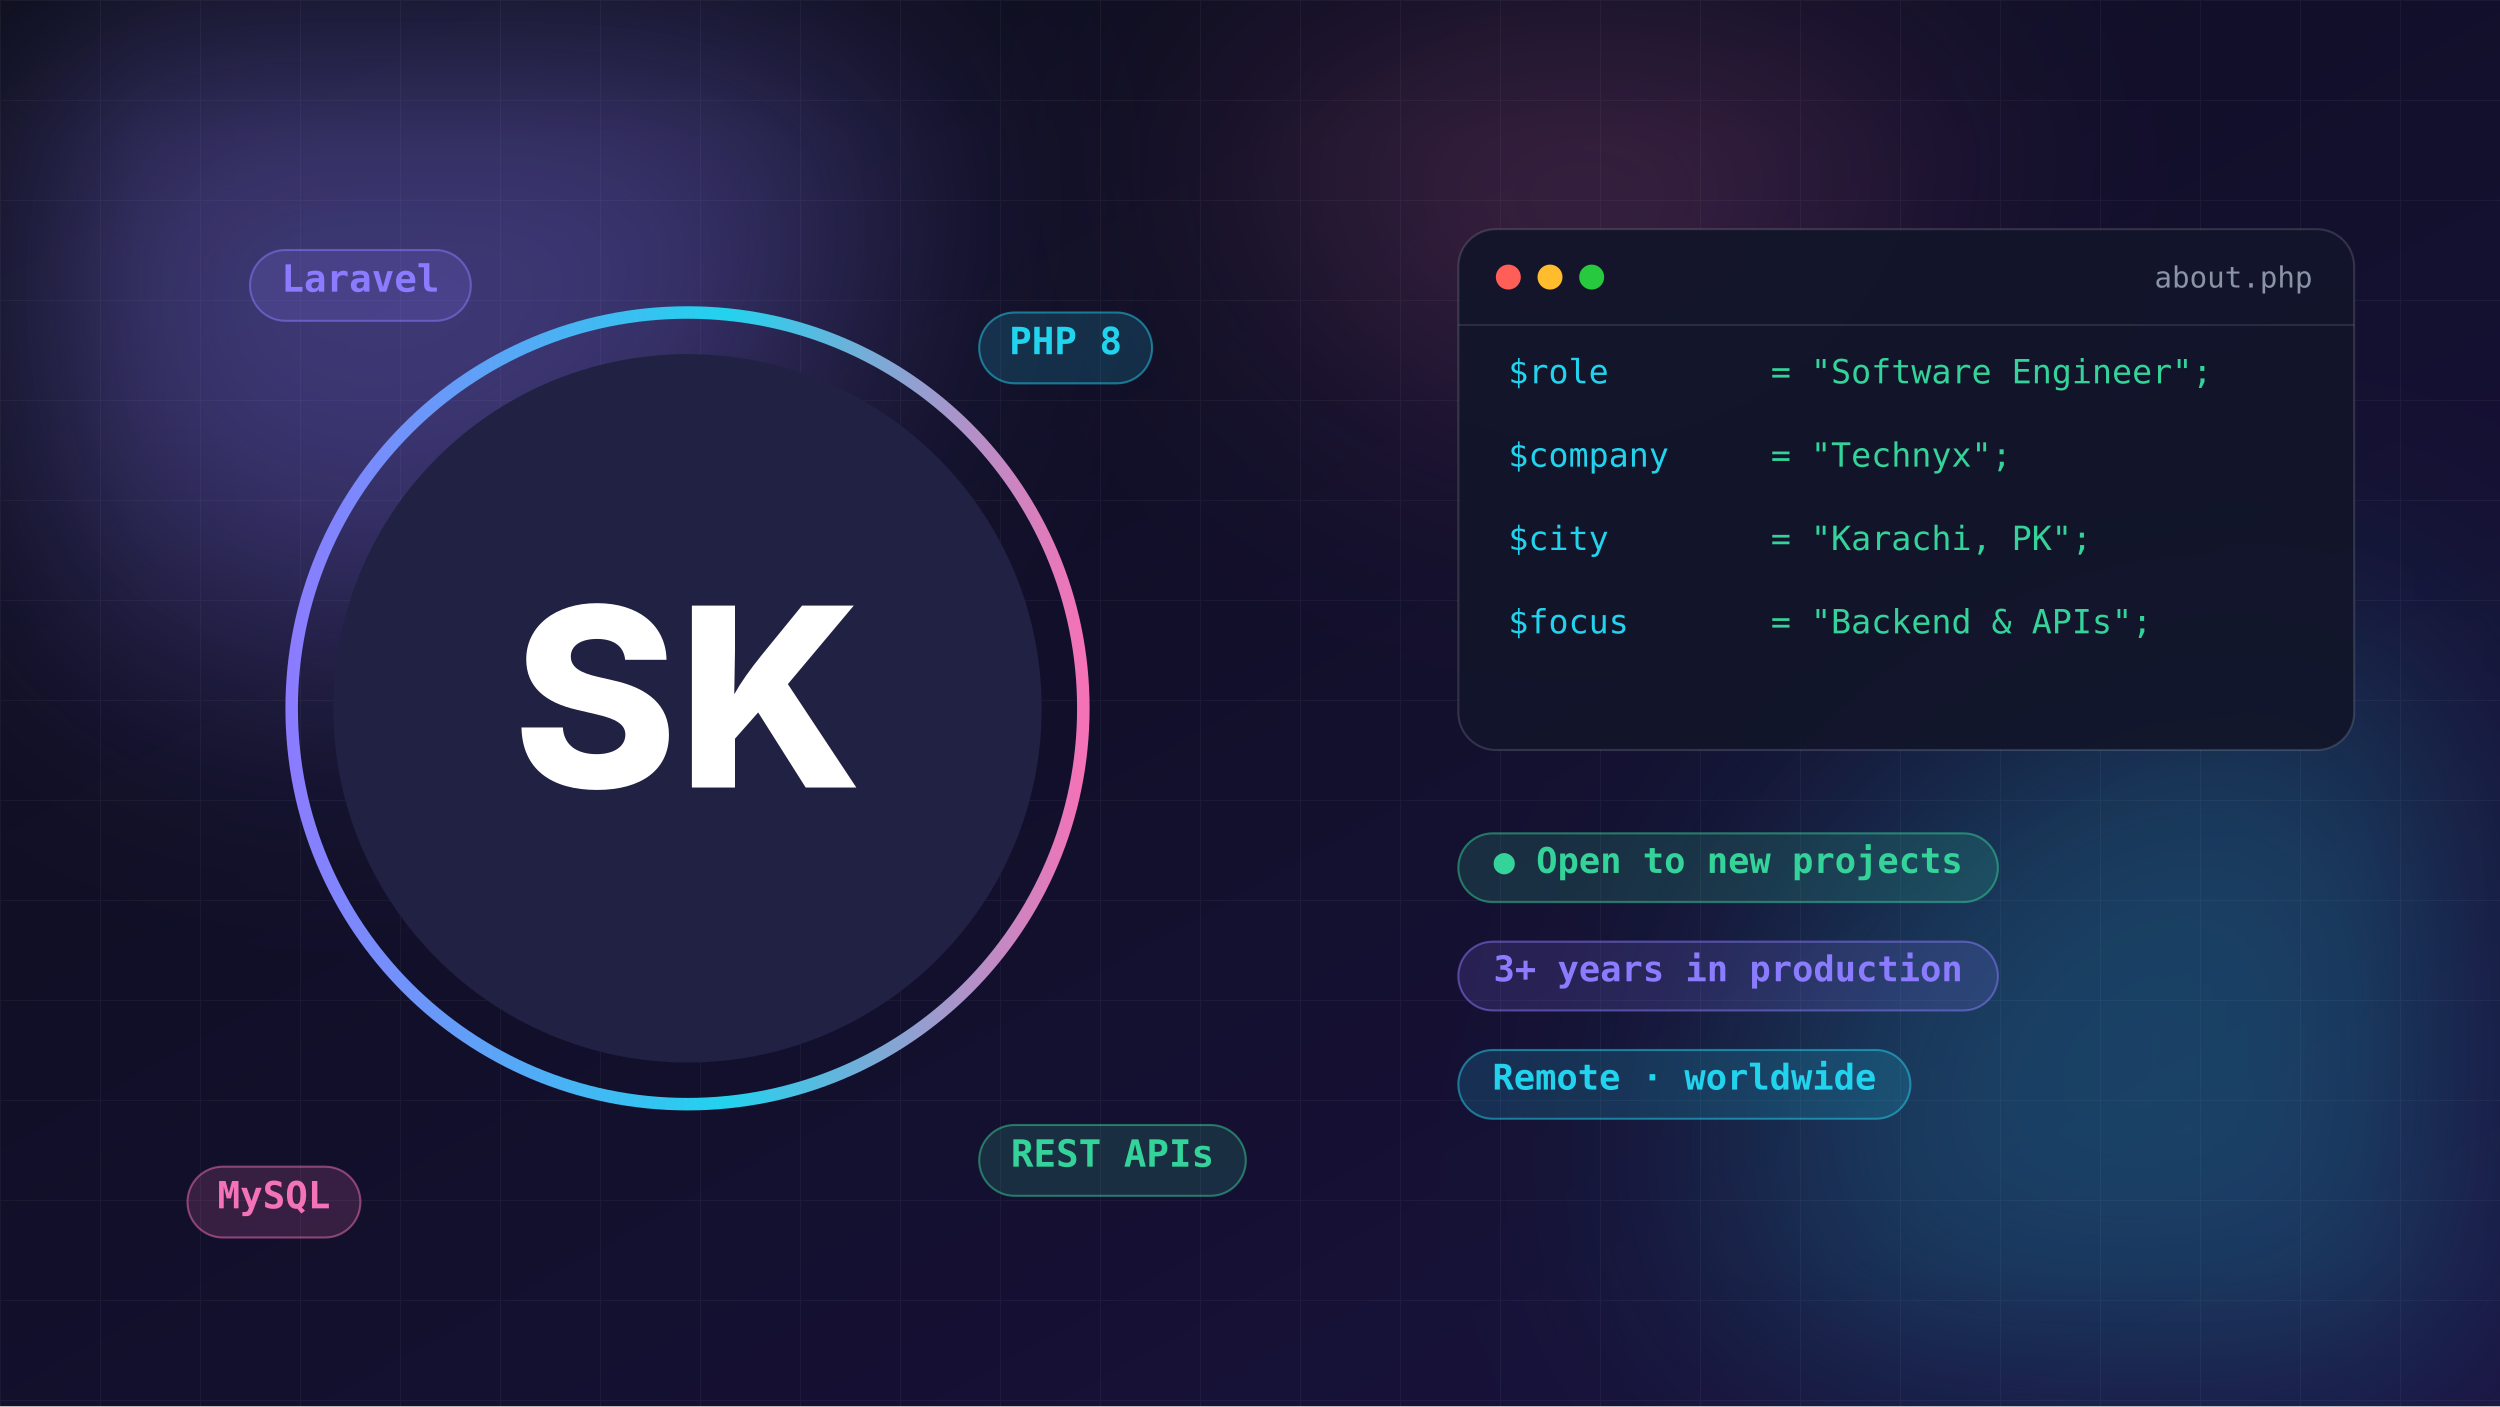
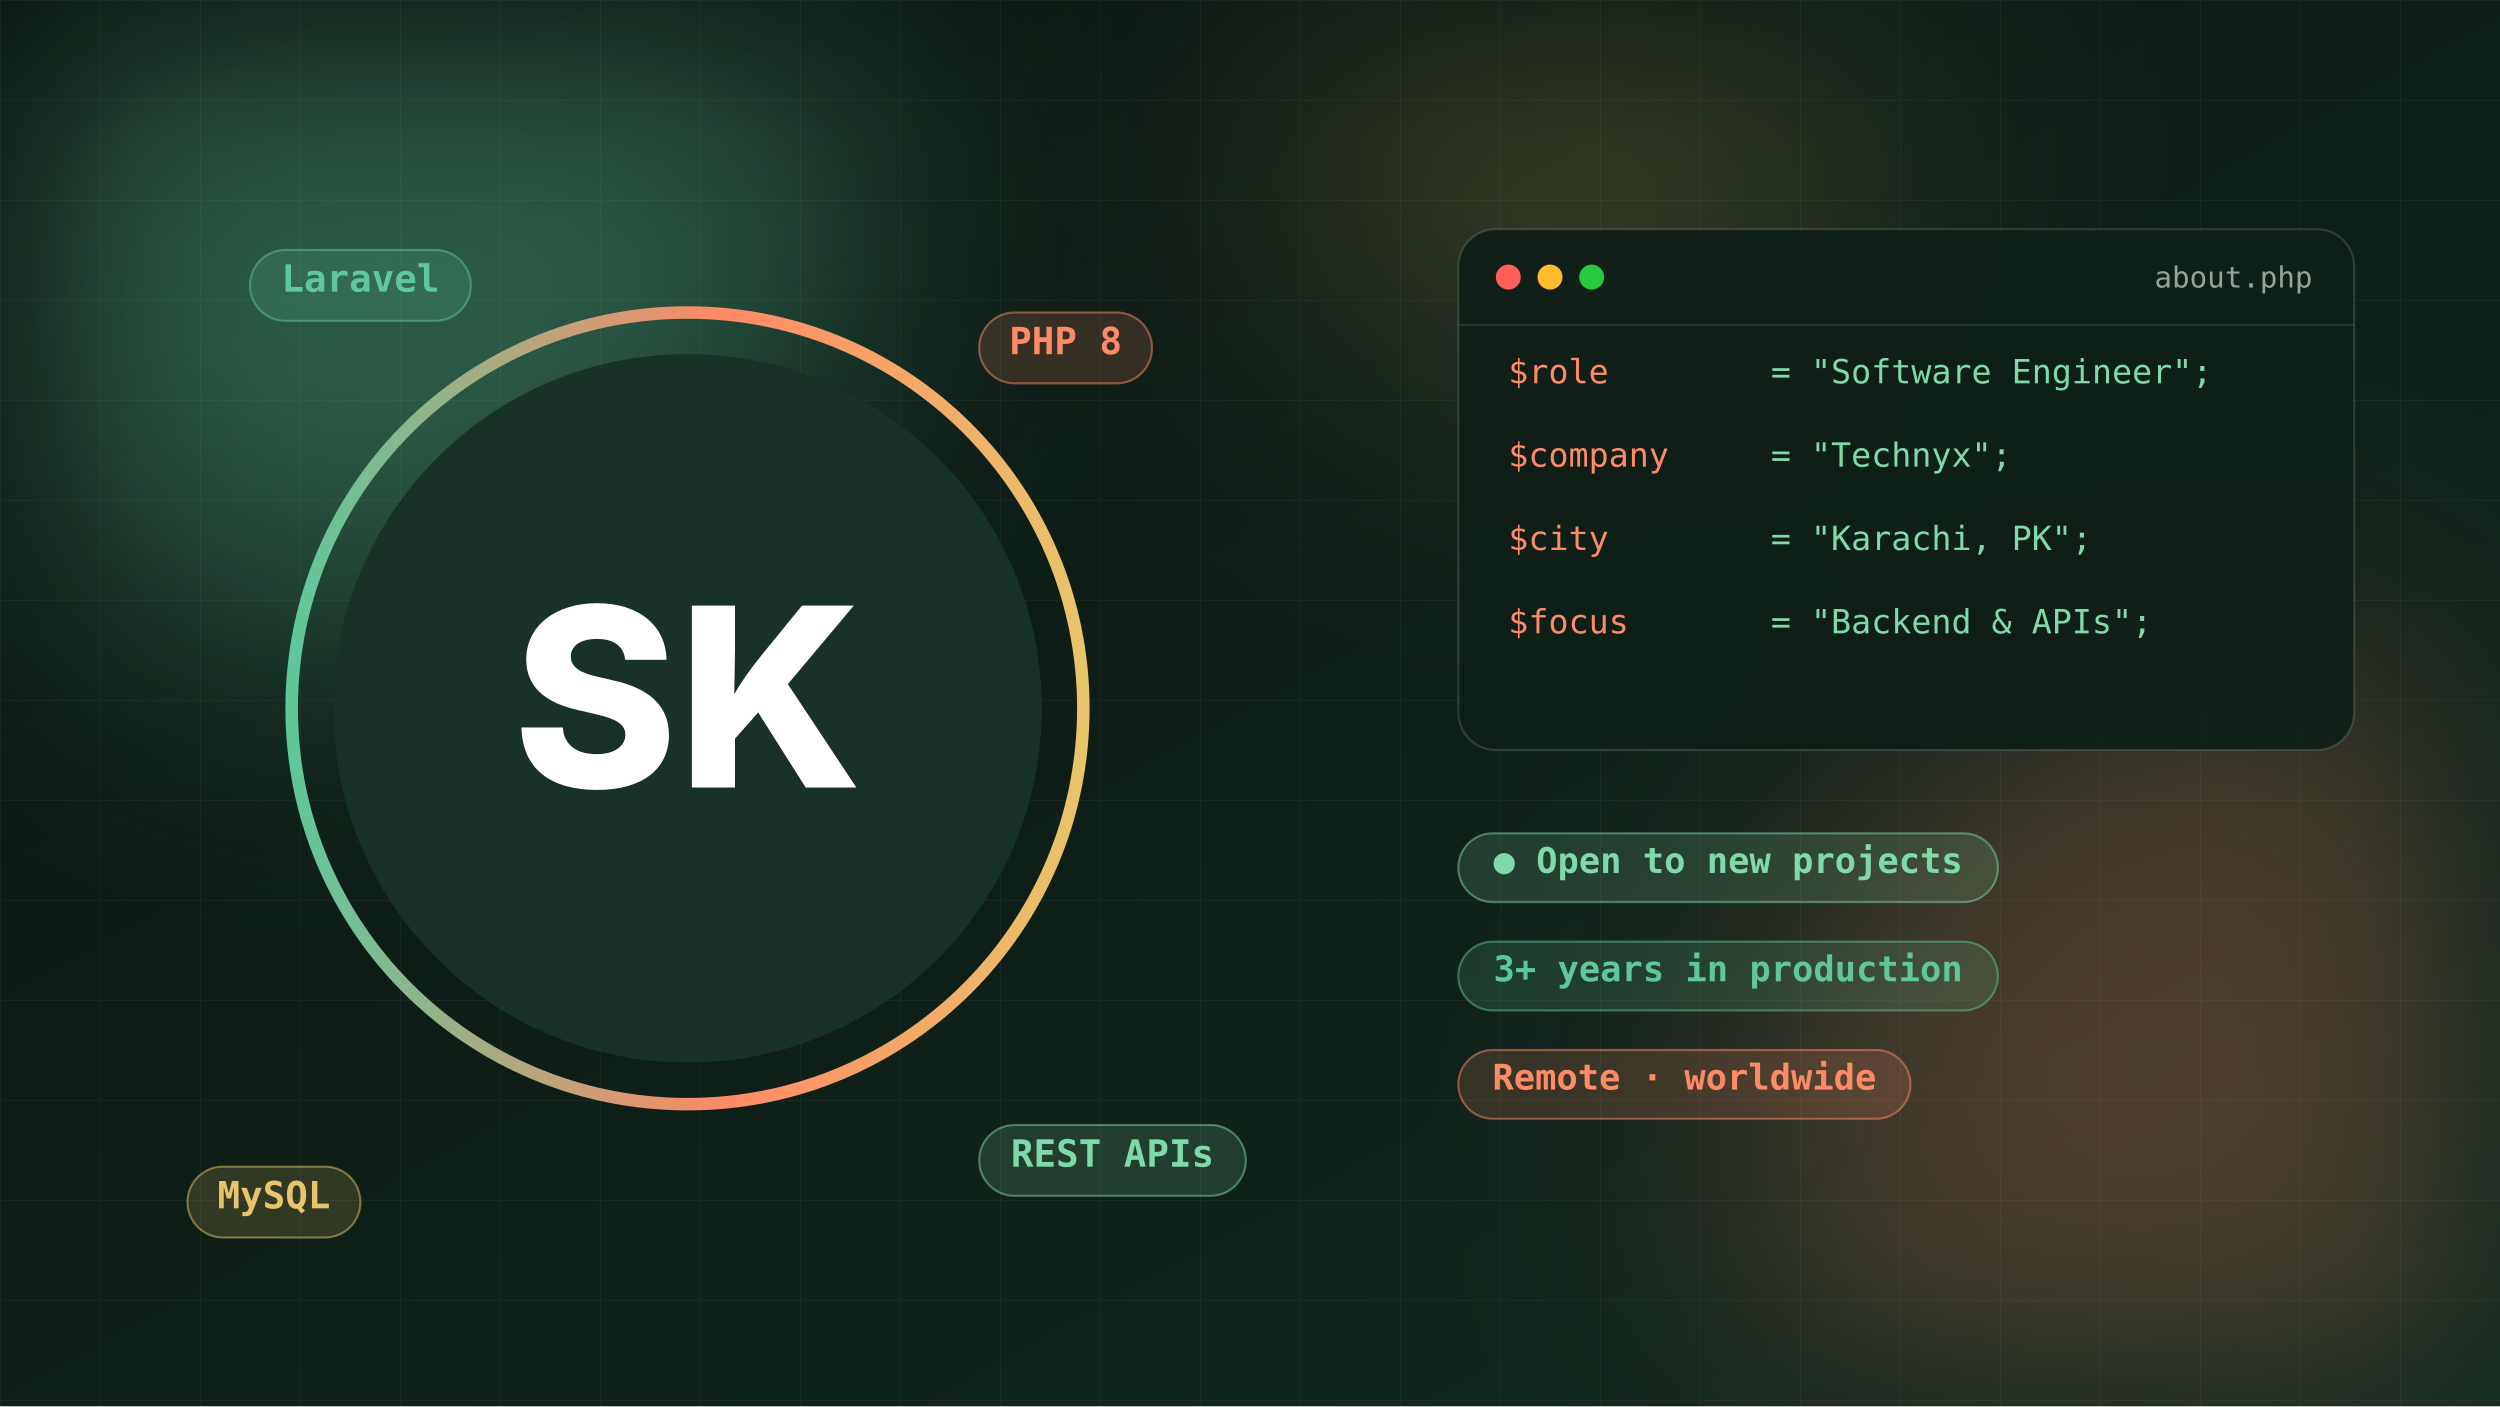
<svg xmlns="http://www.w3.org/2000/svg" viewBox="0 0 1200 675" width="1200" height="675" role="img">
  <defs>
    <linearGradient id="bg13" x1="0" y1="0" x2="1" y2="1">
-       <stop offset="0" stop-color="#0B0D18" />
-       <stop offset="1" stop-color="#1A1240" />
+       <stop offset="0" stop-color="#0a1410" />
+       <stop offset="1" stop-color="#12291f" />
    </linearGradient>
    <linearGradient id="gr13" x1="0" y1="0" x2="1" y2="0">
-       <stop offset="0" stop-color="#8B7CFF" />
-       <stop offset="0.55" stop-color="#22D3EE" />
-       <stop offset="1" stop-color="#F472B6" />
+       <stop offset="0" stop-color="#5fc79a" />
+       <stop offset="0.55" stop-color="#ff8a66" />
+       <stop offset="1" stop-color="#e8c46a" />
    </linearGradient>
    <filter id="bl13" x="-50%" y="-50%" width="200%" height="200%">
      <feGaussianBlur stdDeviation="70" />
    </filter>
    <pattern id="gd13" width="48" height="48" patternUnits="userSpaceOnUse">
      <path d="M48 0H0V48" fill="none" stroke="#fff" stroke-opacity="0.045" />
    </pattern>
  </defs>
  <rect width="1200" height="675" fill="url(#bg13)" />
  <rect width="1200" height="675" fill="url(#gd13)" />
-   <circle cx="180" cy="80" r="230" fill="#8B7CFF" opacity="0.38" filter="url(#bl13)" />
-   <circle cx="1080" cy="560" r="240" fill="#22D3EE" opacity="0.25" filter="url(#bl13)" />
-   <circle cx="760" cy="40" r="150" fill="#F472B6" opacity="0.2" filter="url(#bl13)" />
+   <circle cx="180" cy="80" r="230" fill="#5fc79a" opacity="0.38" filter="url(#bl13)" />
+   <circle cx="1080" cy="560" r="240" fill="#ff8a66" opacity="0.25" filter="url(#bl13)" />
+   <circle cx="760" cy="40" r="150" fill="#e8c46a" opacity="0.2" filter="url(#bl13)" />
  <circle cx="330" cy="340" r="190" fill="none" stroke="url(#gr13)" stroke-width="6" />
-   <circle cx="330" cy="340" r="170" fill="#12152A" />
-   <circle cx="330" cy="340" r="170" fill="#8B7CFF" fill-opacity="0.12" />
+   <circle cx="330" cy="340" r="170" fill="#0f1f18" />
+   <circle cx="330" cy="340" r="170" fill="#5fc79a" fill-opacity="0.12" />
  <text x="330" y="378" font-family="Inter, 'Segoe UI', Roboto, Helvetica, Arial, sans-serif" font-size="120" font-weight="800" fill="#fff" text-anchor="middle" opacity="1">SK</text>
-   <rect x="120" y="120" width="106" height="34" rx="17.0" fill="#8B7CFF" fill-opacity="0.16" stroke="#8B7CFF" stroke-opacity="0.5" />
-   <text x="173.0" y="140" font-family="ui-monospace, SFMono-Regular, Menlo, Consolas, monospace" font-size="18" font-weight="600" fill="#8B7CFF" text-anchor="middle" opacity="1">Laravel</text>
-   <rect x="470" y="150" width="83" height="34" rx="17.0" fill="#22D3EE" fill-opacity="0.16" stroke="#22D3EE" stroke-opacity="0.5" />
-   <text x="511.5" y="170" font-family="ui-monospace, SFMono-Regular, Menlo, Consolas, monospace" font-size="18" font-weight="600" fill="#22D3EE" text-anchor="middle" opacity="1">PHP 8</text>
-   <rect x="90" y="560" width="83" height="34" rx="17.0" fill="#F472B6" fill-opacity="0.16" stroke="#F472B6" stroke-opacity="0.5" />
-   <text x="131.5" y="580" font-family="ui-monospace, SFMono-Regular, Menlo, Consolas, monospace" font-size="18" font-weight="600" fill="#F472B6" text-anchor="middle" opacity="1">MySQL</text>
-   <rect x="470" y="540" width="128" height="34" rx="17.0" fill="#34D399" fill-opacity="0.16" stroke="#34D399" stroke-opacity="0.5" />
-   <text x="534.0" y="560" font-family="ui-monospace, SFMono-Regular, Menlo, Consolas, monospace" font-size="18" font-weight="600" fill="#34D399" text-anchor="middle" opacity="1">REST APIs</text>
-   <rect x="700" y="110" width="430" height="250" rx="18" fill="#12152A" fill-opacity="0.92" stroke="#fff" stroke-opacity="0.14" />
+   <rect x="120" y="120" width="106" height="34" rx="17.0" fill="#5fc79a" fill-opacity="0.16" stroke="#5fc79a" stroke-opacity="0.5" />
+   <text x="173.0" y="140" font-family="ui-monospace, SFMono-Regular, Menlo, Consolas, monospace" font-size="18" font-weight="600" fill="#5fc79a" text-anchor="middle" opacity="1">Laravel</text>
+   <rect x="470" y="150" width="83" height="34" rx="17.0" fill="#ff8a66" fill-opacity="0.16" stroke="#ff8a66" stroke-opacity="0.5" />
+   <text x="511.5" y="170" font-family="ui-monospace, SFMono-Regular, Menlo, Consolas, monospace" font-size="18" font-weight="600" fill="#ff8a66" text-anchor="middle" opacity="1">PHP 8</text>
+   <rect x="90" y="560" width="83" height="34" rx="17.0" fill="#e8c46a" fill-opacity="0.16" stroke="#e8c46a" stroke-opacity="0.5" />
+   <text x="131.5" y="580" font-family="ui-monospace, SFMono-Regular, Menlo, Consolas, monospace" font-size="18" font-weight="600" fill="#e8c46a" text-anchor="middle" opacity="1">MySQL</text>
+   <rect x="470" y="540" width="128" height="34" rx="17.0" fill="#7fd9a8" fill-opacity="0.16" stroke="#7fd9a8" stroke-opacity="0.5" />
+   <text x="534.0" y="560" font-family="ui-monospace, SFMono-Regular, Menlo, Consolas, monospace" font-size="18" font-weight="600" fill="#7fd9a8" text-anchor="middle" opacity="1">REST APIs</text>
+   <rect x="700" y="110" width="430" height="250" rx="18" fill="#0f1f18" fill-opacity="0.92" stroke="#fff" stroke-opacity="0.14" />
  <path d="M700 156H1130" stroke="#fff" stroke-opacity="0.1" />
  <circle cx="724" cy="133" r="6" fill="#FF5F56" />
  <circle cx="744" cy="133" r="6" fill="#FFBD2E" />
  <circle cx="764" cy="133" r="6" fill="#27C93F" />
-   <text x="1110" y="138" font-family="ui-monospace, SFMono-Regular, Menlo, Consolas, monospace" font-size="14" font-weight="500" fill="#8B93A7" text-anchor="end" opacity="1">about.php</text>
-   <text x="724" y="184" font-family="ui-monospace, SFMono-Regular, Menlo, Consolas, monospace" font-size="16" font-weight="500" fill="#22D3EE" text-anchor="start" opacity="1">$role</text>
-   <text x="850" y="184" font-family="ui-monospace, SFMono-Regular, Menlo, Consolas, monospace" font-size="16" font-weight="500" fill="#34D399" text-anchor="start" opacity="1">= "Software Engineer";</text>
-   <text x="724" y="224" font-family="ui-monospace, SFMono-Regular, Menlo, Consolas, monospace" font-size="16" font-weight="500" fill="#22D3EE" text-anchor="start" opacity="1">$company</text>
-   <text x="850" y="224" font-family="ui-monospace, SFMono-Regular, Menlo, Consolas, monospace" font-size="16" font-weight="500" fill="#34D399" text-anchor="start" opacity="1">= "Technyx";</text>
-   <text x="724" y="264" font-family="ui-monospace, SFMono-Regular, Menlo, Consolas, monospace" font-size="16" font-weight="500" fill="#22D3EE" text-anchor="start" opacity="1">$city</text>
-   <text x="850" y="264" font-family="ui-monospace, SFMono-Regular, Menlo, Consolas, monospace" font-size="16" font-weight="500" fill="#34D399" text-anchor="start" opacity="1">= "Karachi, PK";</text>
-   <text x="724" y="304" font-family="ui-monospace, SFMono-Regular, Menlo, Consolas, monospace" font-size="16" font-weight="500" fill="#22D3EE" text-anchor="start" opacity="1">$focus</text>
-   <text x="850" y="304" font-family="ui-monospace, SFMono-Regular, Menlo, Consolas, monospace" font-size="16" font-weight="500" fill="#34D399" text-anchor="start" opacity="1">= "Backend &amp; APIs";</text>
-   <rect x="700" y="400" width="259" height="33" rx="16.5" fill="#34D399" fill-opacity="0.16" stroke="#34D399" stroke-opacity="0.5" />
-   <text x="829.5" y="419" font-family="ui-monospace, SFMono-Regular, Menlo, Consolas, monospace" font-size="17" font-weight="600" fill="#34D399" text-anchor="middle" opacity="1">● Open to new projects</text>
-   <rect x="700" y="452" width="259" height="33" rx="16.5" fill="#8B7CFF" fill-opacity="0.16" stroke="#8B7CFF" stroke-opacity="0.5" />
-   <text x="829.5" y="471" font-family="ui-monospace, SFMono-Regular, Menlo, Consolas, monospace" font-size="17" font-weight="600" fill="#8B7CFF" text-anchor="middle" opacity="1">3+ years in production</text>
-   <rect x="700" y="504" width="217" height="33" rx="16.5" fill="#22D3EE" fill-opacity="0.16" stroke="#22D3EE" stroke-opacity="0.5" />
-   <text x="808.5" y="523" font-family="ui-monospace, SFMono-Regular, Menlo, Consolas, monospace" font-size="17" font-weight="600" fill="#22D3EE" text-anchor="middle" opacity="1">Remote · worldwide</text>
+   <text x="1110" y="138" font-family="ui-monospace, SFMono-Regular, Menlo, Consolas, monospace" font-size="14" font-weight="500" fill="#94a597" text-anchor="end" opacity="1">about.php</text>
+   <text x="724" y="184" font-family="ui-monospace, SFMono-Regular, Menlo, Consolas, monospace" font-size="16" font-weight="500" fill="#ff8a66" text-anchor="start" opacity="1">$role</text>
+   <text x="850" y="184" font-family="ui-monospace, SFMono-Regular, Menlo, Consolas, monospace" font-size="16" font-weight="500" fill="#7fd9a8" text-anchor="start" opacity="1">= "Software Engineer";</text>
+   <text x="724" y="224" font-family="ui-monospace, SFMono-Regular, Menlo, Consolas, monospace" font-size="16" font-weight="500" fill="#ff8a66" text-anchor="start" opacity="1">$company</text>
+   <text x="850" y="224" font-family="ui-monospace, SFMono-Regular, Menlo, Consolas, monospace" font-size="16" font-weight="500" fill="#7fd9a8" text-anchor="start" opacity="1">= "Technyx";</text>
+   <text x="724" y="264" font-family="ui-monospace, SFMono-Regular, Menlo, Consolas, monospace" font-size="16" font-weight="500" fill="#ff8a66" text-anchor="start" opacity="1">$city</text>
+   <text x="850" y="264" font-family="ui-monospace, SFMono-Regular, Menlo, Consolas, monospace" font-size="16" font-weight="500" fill="#7fd9a8" text-anchor="start" opacity="1">= "Karachi, PK";</text>
+   <text x="724" y="304" font-family="ui-monospace, SFMono-Regular, Menlo, Consolas, monospace" font-size="16" font-weight="500" fill="#ff8a66" text-anchor="start" opacity="1">$focus</text>
+   <text x="850" y="304" font-family="ui-monospace, SFMono-Regular, Menlo, Consolas, monospace" font-size="16" font-weight="500" fill="#7fd9a8" text-anchor="start" opacity="1">= "Backend &amp; APIs";</text>
+   <rect x="700" y="400" width="259" height="33" rx="16.5" fill="#7fd9a8" fill-opacity="0.16" stroke="#7fd9a8" stroke-opacity="0.5" />
+   <text x="829.5" y="419" font-family="ui-monospace, SFMono-Regular, Menlo, Consolas, monospace" font-size="17" font-weight="600" fill="#7fd9a8" text-anchor="middle" opacity="1">● Open to new projects</text>
+   <rect x="700" y="452" width="259" height="33" rx="16.5" fill="#5fc79a" fill-opacity="0.16" stroke="#5fc79a" stroke-opacity="0.5" />
+   <text x="829.5" y="471" font-family="ui-monospace, SFMono-Regular, Menlo, Consolas, monospace" font-size="17" font-weight="600" fill="#5fc79a" text-anchor="middle" opacity="1">3+ years in production</text>
+   <rect x="700" y="504" width="217" height="33" rx="16.5" fill="#ff8a66" fill-opacity="0.16" stroke="#ff8a66" stroke-opacity="0.5" />
+   <text x="808.5" y="523" font-family="ui-monospace, SFMono-Regular, Menlo, Consolas, monospace" font-size="17" font-weight="600" fill="#ff8a66" text-anchor="middle" opacity="1">Remote · worldwide</text>
</svg>
